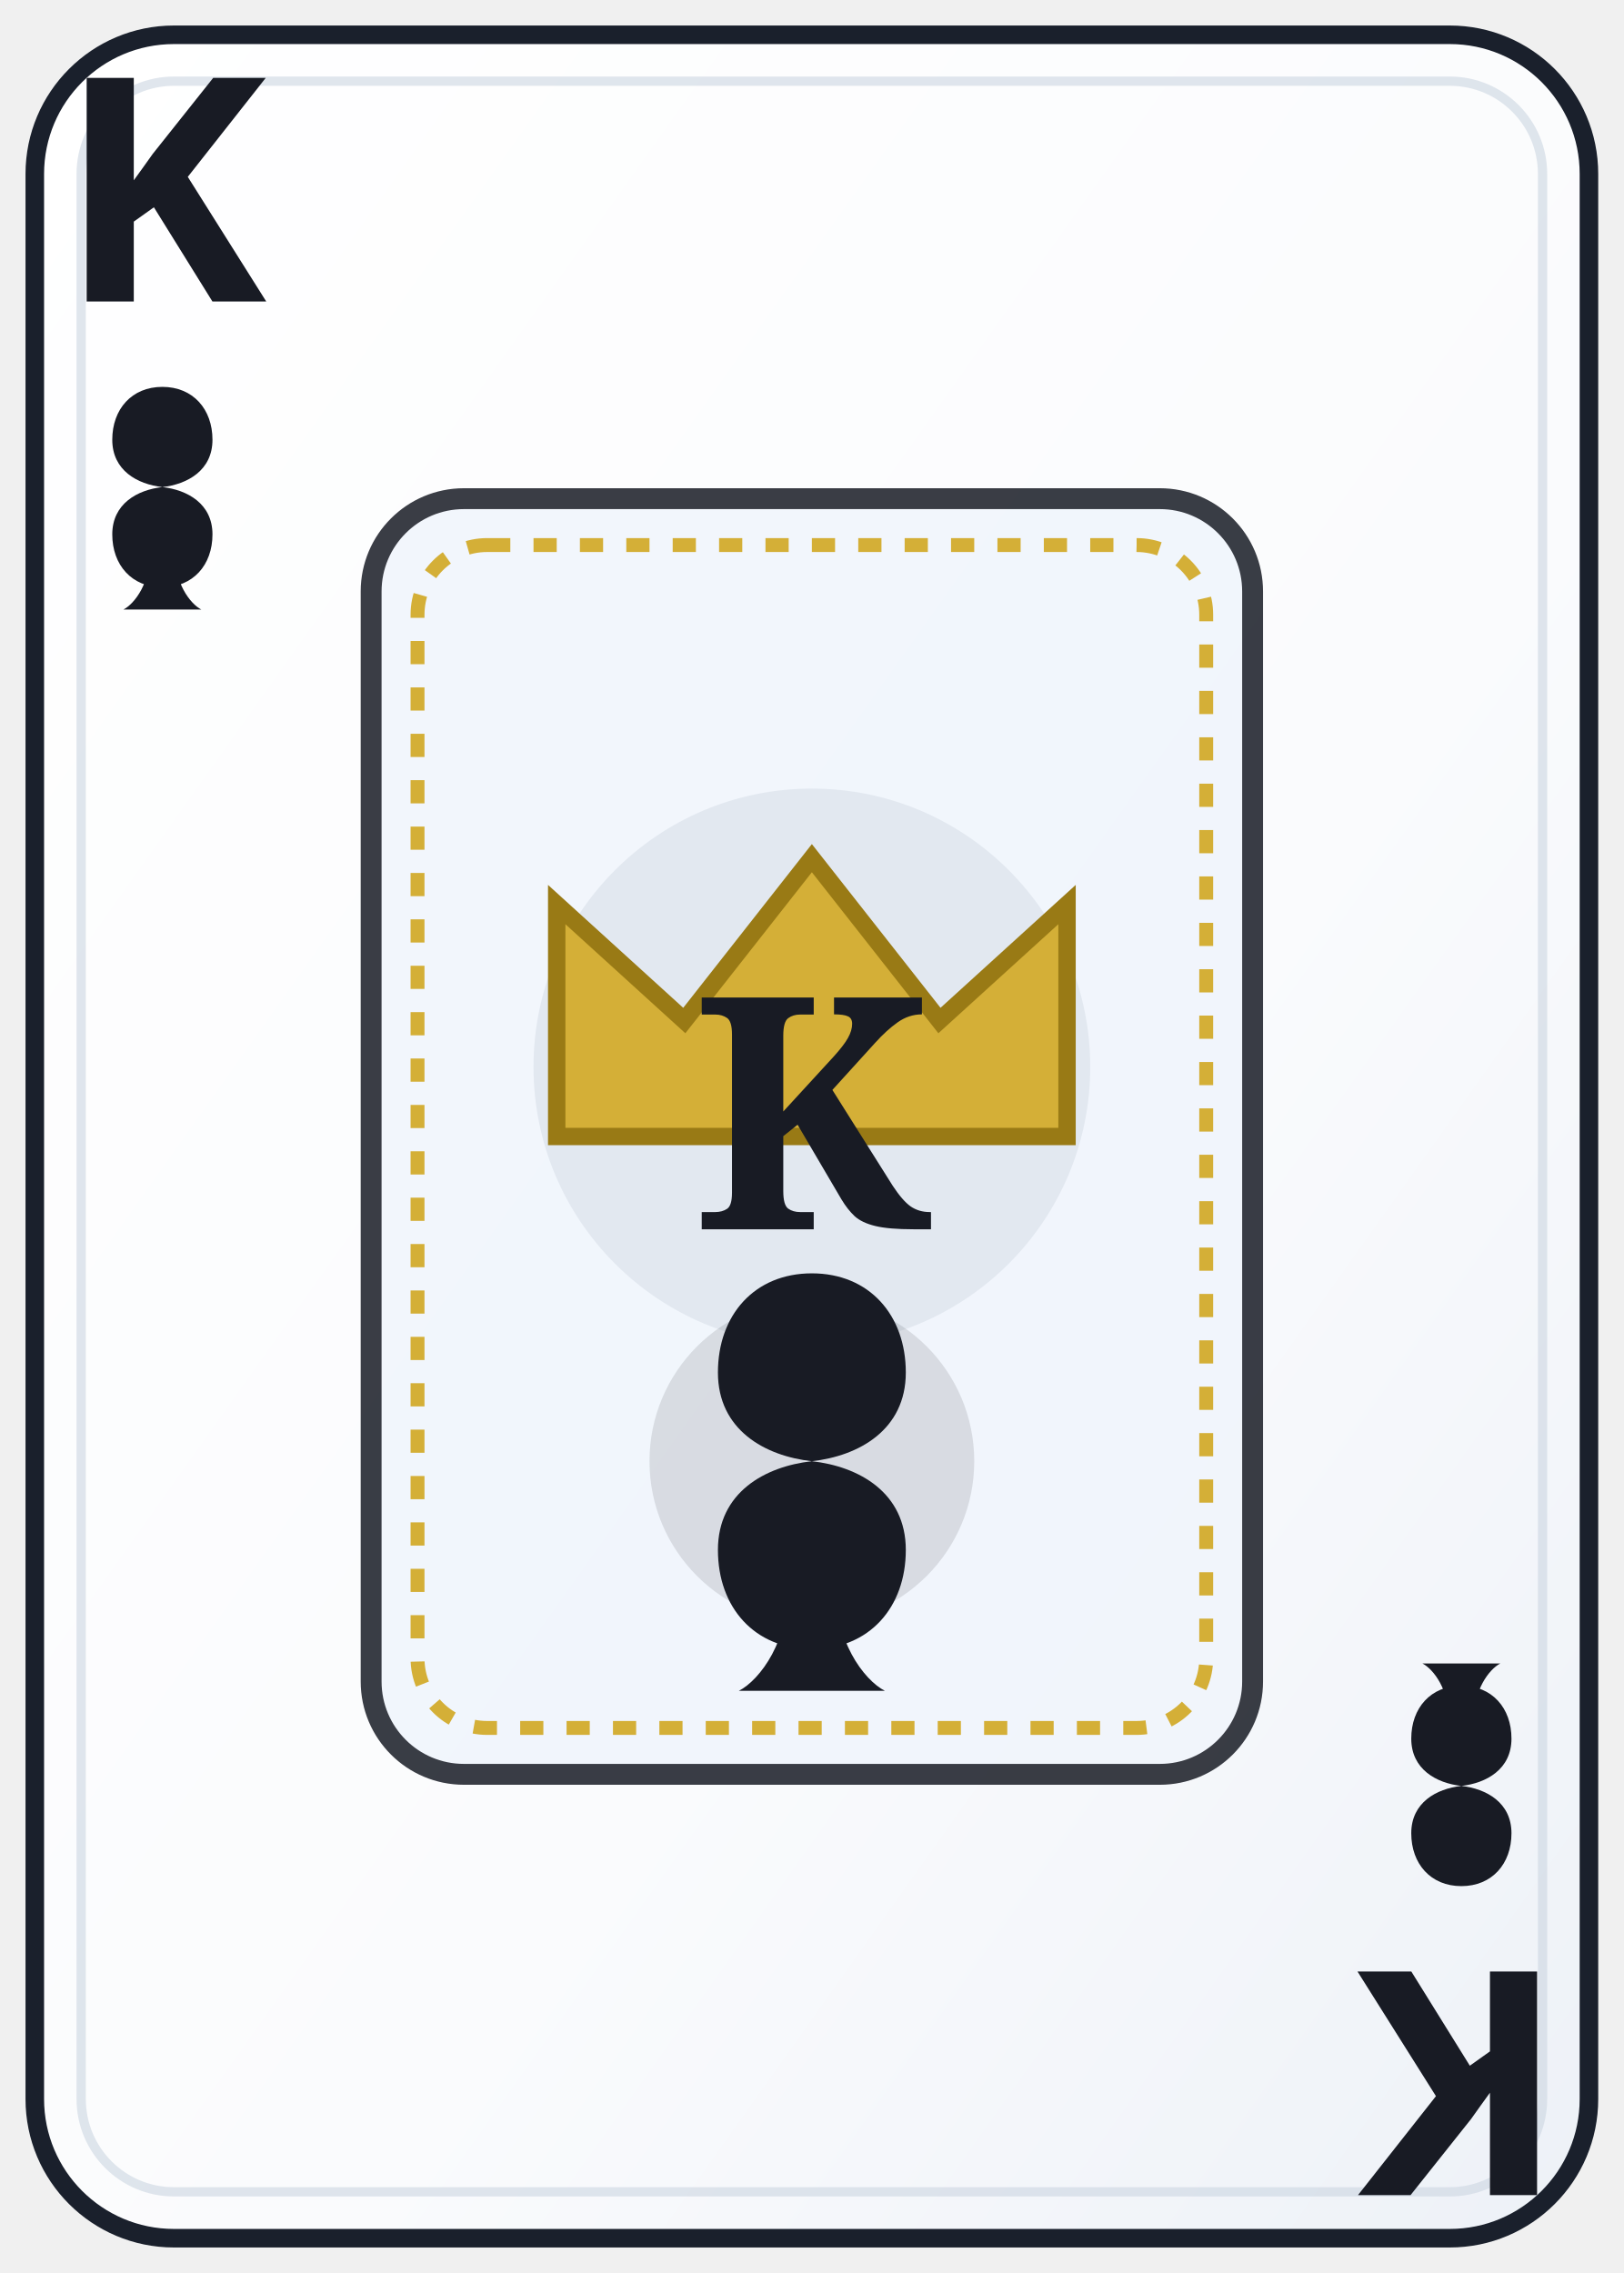
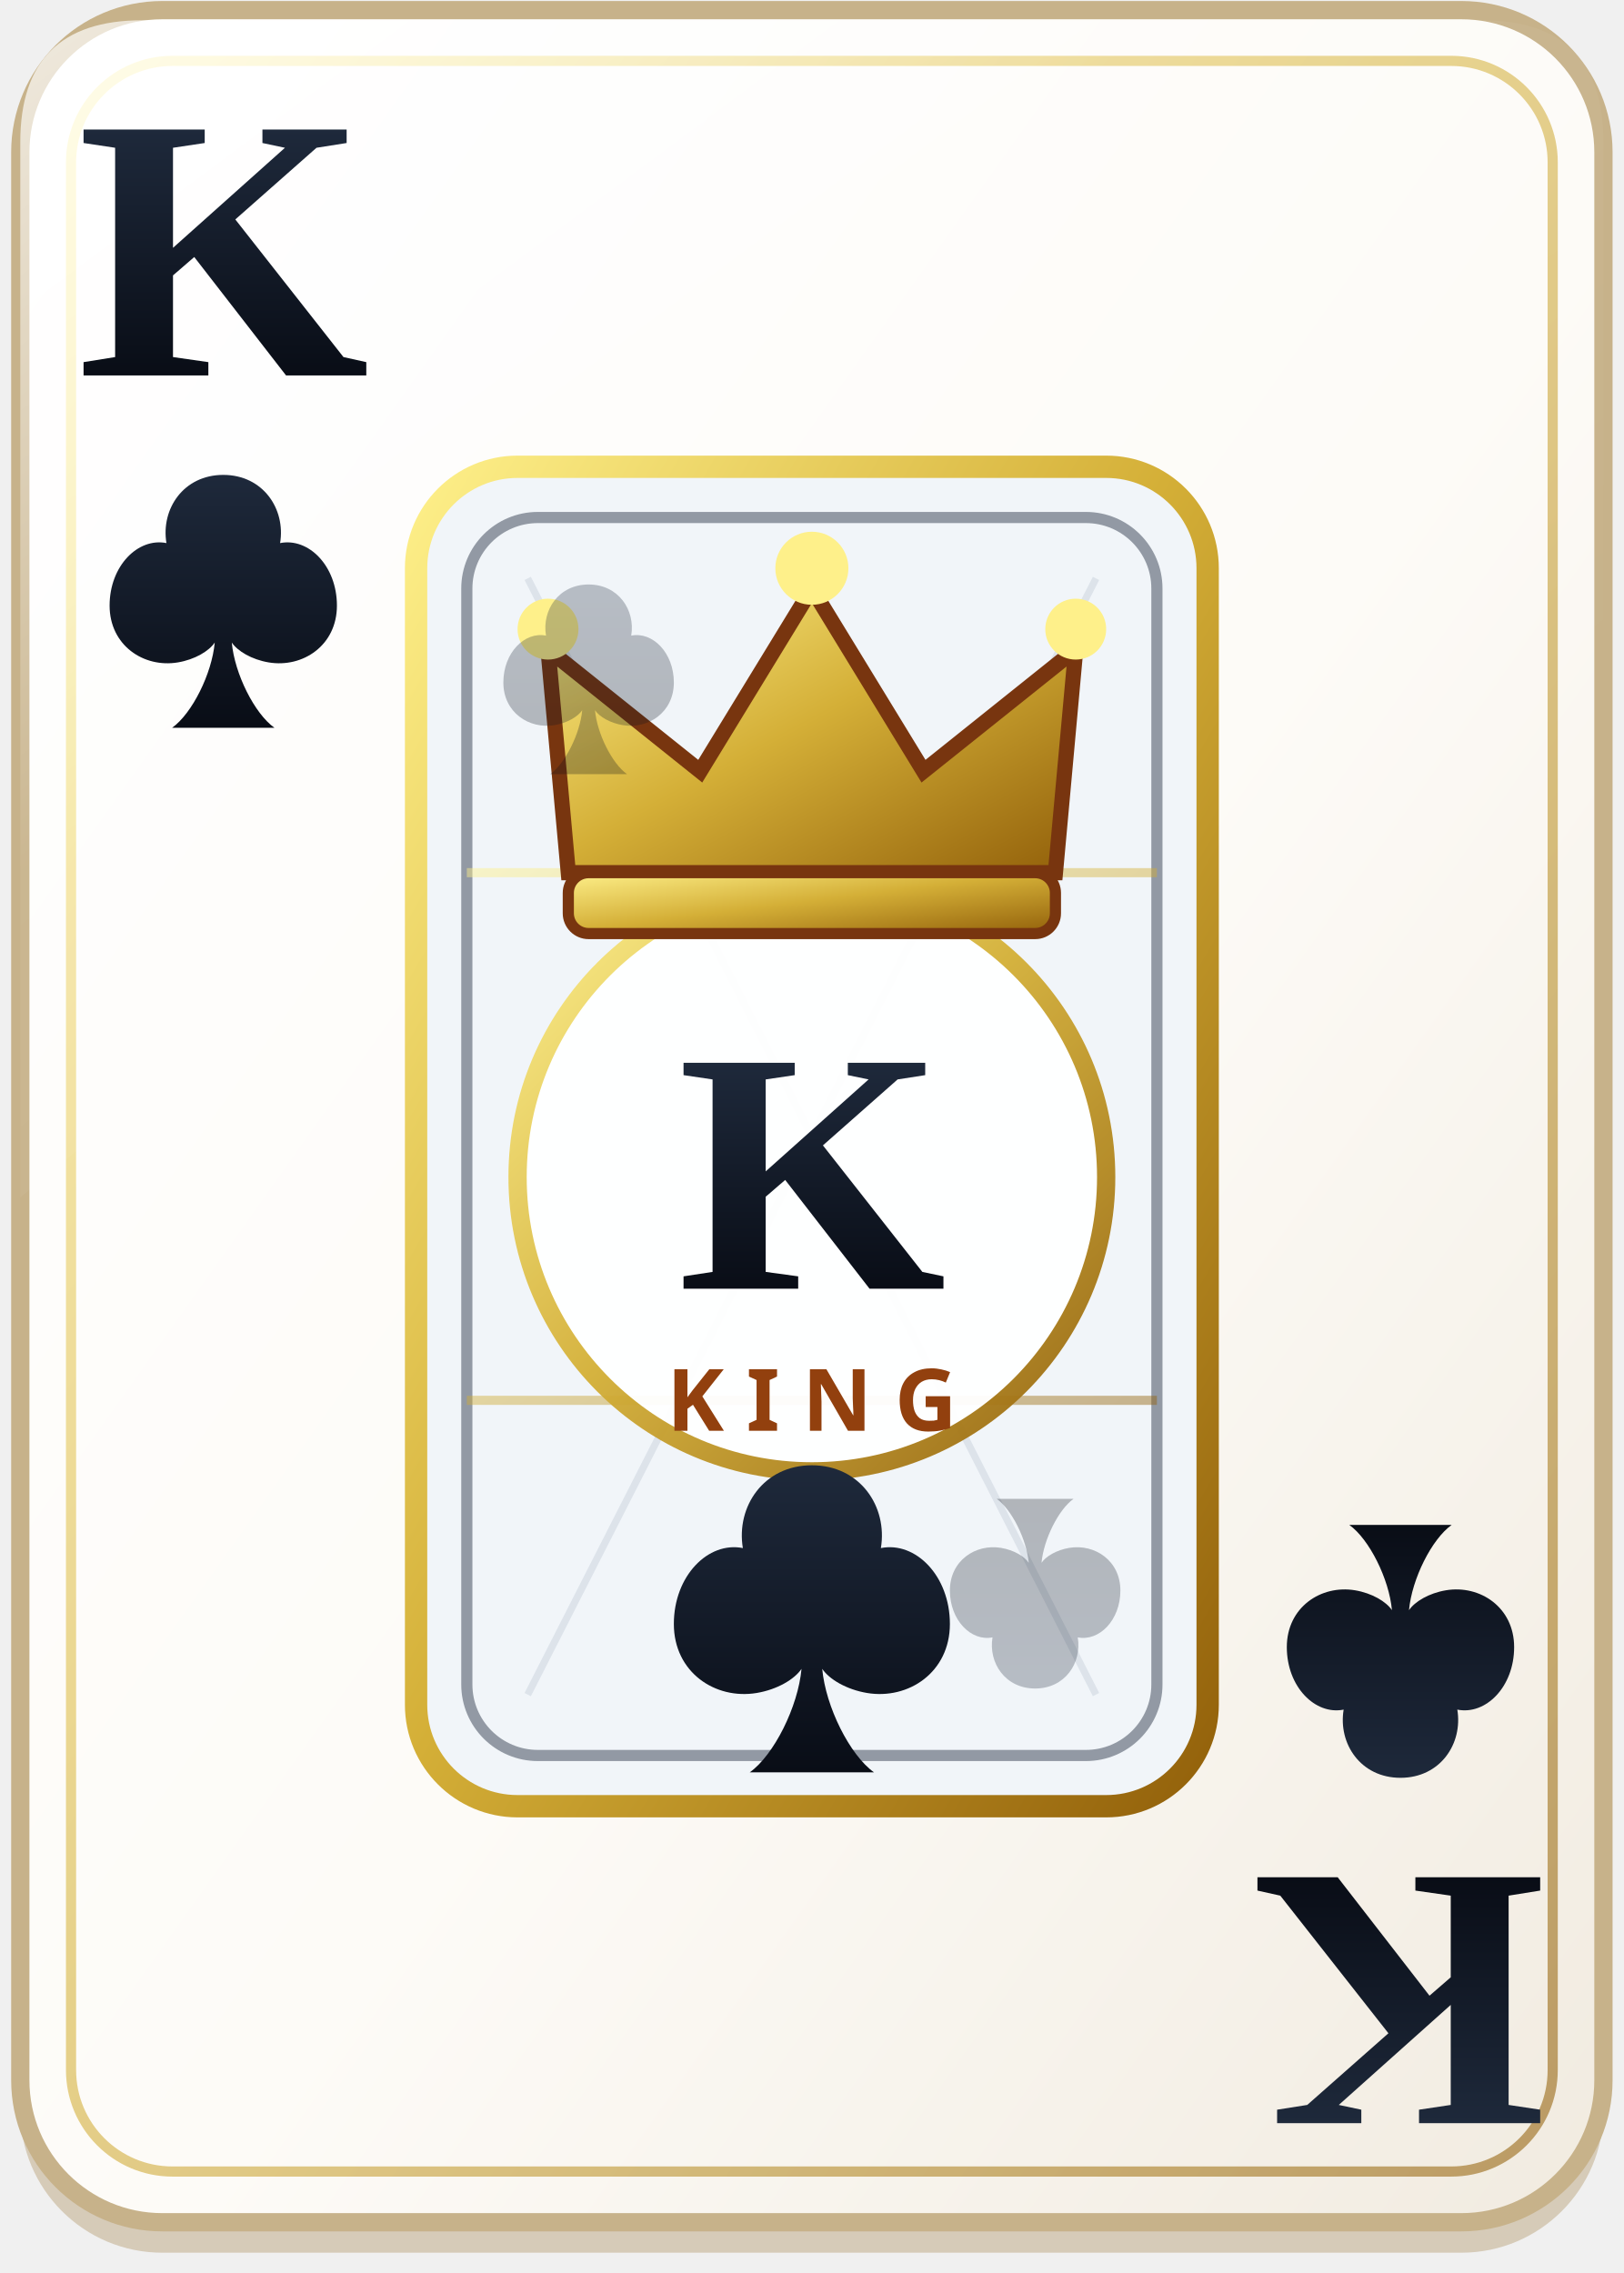
- <svg xmlns="http://www.w3.org/2000/svg" viewBox="0 0 140 196" width="140" height="196">
+ <svg xmlns="http://www.w3.org/2000/svg" viewBox="0 0 160 224" width="160" height="224">
  <defs>
-     <linearGradient id="cardBg" x1="0%" y1="0%" x2="100%" y2="100%">
+     <linearGradient id="cardFace" x1="0%" y1="0%" x2="100%" y2="100%">
      <stop offset="0%" stop-color="#ffffff" />
-       <stop offset="60%" stop-color="#fafbfd" />
-       <stop offset="100%" stop-color="#edf1f7" />
+       <stop offset="55%" stop-color="#fdfbf7" />
+       <stop offset="100%" stop-color="#f1ebe0" />
    </linearGradient>
+     <linearGradient id="gloss" x1="0%" y1="0%" x2="80%" y2="80%">
+       <stop offset="0%" stop-color="#ffffff" stop-opacity="0.72" />
+       <stop offset="45%" stop-color="#ffffff" stop-opacity="0.06" />
+       <stop offset="100%" stop-color="#ffffff" stop-opacity="0" />
+     </linearGradient>
+     <linearGradient id="goldGrad" x1="0%" y1="0%" x2="100%" y2="100%">
+       <stop offset="0%" stop-color="#fef08a" />
+       <stop offset="48%" stop-color="#d4af37" />
+       <stop offset="100%" stop-color="#92600a" />
+     </linearGradient>
+     <linearGradient id="suitGrad" x1="0%" y1="0%" x2="0%" y2="100%">
+       <stop offset="0%" stop-color="#1e293b" />
+       <stop offset="100%" stop-color="#090d16" />
+     </linearGradient>
+     <radialGradient id="aceHalo" cx="50%" cy="50%" r="50%">
+       <stop offset="0%" stop-color="#e2e8f0" stop-opacity="0.85" />
+       <stop offset="100%" stop-color="#ffffff" stop-opacity="0" />
+     </radialGradient>
  </defs>
-   <rect x="3" y="3" width="134" height="190" rx="12" fill="url(#cardBg)" stroke="#1a202c" stroke-width="1.6" />
-   <rect x="7" y="7" width="126" height="182" rx="8" fill="none" stroke="#cbd5e1" stroke-width="0.8" opacity="0.6" />
-   <g transform="translate(14, 26)">
-     <text x="0" y="0" font-family="'Cinzel', 'Segoe UI', 'Helvetica Neue', serif" font-size="27" font-weight="800" text-anchor="middle" fill="#181b24">K</text>
-     <path d="M 0 -18 C -5.5 -18, -9 -14, -9 -8.5 C -9 -3, -4.5 -0.5, 0 0 C -4.5 0.5, -9 3, -9 8.5 C -9 14, -5.5 18, 0 18 C 5.5 18, 9 14, 9 8.5 C 9 3, 4.5 0.5, 0 0 C 4.5 -0.5, 9 -3, 9 -8.5 C 9 -14, 5.5 -18, 0 -18 Z M -2.5 12 C -2 17, -5 21, -7 22 L 7 22 C 5 21, 2 17, 2.5 12 Z" fill="#181b24" transform="translate(0, 16) scale(0.48)" />
+   <rect x="2" y="2" width="156" height="220" rx="14" fill="#d6cbb8" />
+   <rect x="2" y="1" width="156" height="218" rx="14" fill="url(#cardFace)" stroke="#c7b28a" stroke-width="1.8" />
+   <rect x="7" y="6" width="146" height="208" rx="10" fill="none" stroke="url(#goldGrad)" stroke-width="1" opacity="0.58" />
+   <path d="M 14 2 L 146 2 Q 158 2 158 14 L 158 76 Q 75 56 2 118 L 2 14 Q 2 2 14 2 Z" fill="url(#gloss)" />
+   <g transform="translate(22, 37)">
+     <text x="0" y="0" font-family="'Georgia', 'Times New Roman', 'Segoe UI', serif" font-size="37" font-weight="900" letter-spacing="0" text-anchor="middle" fill="url(#suitGrad)">K</text>
+     <path d="M 0 -20 C -7 -20, -11 -14, -10 -8 C -15 -9, -20 -4, -20 3 C -20 10, -14 14, -8 13 C -5 12.5, -2.5 11, -1.5 9.5 C -2 15, -5.5 22, -9 24.5 L 9 24.5 C 5.5 22, 2 15, 1.5 9.5 C 2.5 11, 5 12.5, 8 13 C 14 14, 20 10, 20 3 C 20 -4, 15 -9, 10 -8 C 11 -14, 7 -20, 0 -20 Z" fill="url(#suitGrad)" transform="translate(0, 21) scale(0.56)" />
  </g>
-   <g transform="translate(70, 98)">
-     <rect x="-38" y="-55" width="76" height="110" rx="8" fill="#f0f4fc" stroke="#181b24" stroke-width="1.8" opacity="0.85" />
-     <rect x="-34" y="-51" width="68" height="102" rx="6" fill="none" stroke="#d4af37" stroke-width="1.2" stroke-dasharray="2,2" />
-     <circle cx="0" cy="-6" r="24" fill="#e2e8f0" />
-     <path d="M-22,-20 L-22,0 L22,0 L22,-20 L11,-10 L0,-24 L-11,-10 Z" fill="#d4af37" stroke="#997a15" stroke-width="1.5" />
-     <text x="0" y="8" font-family="'Cinzel', 'Trajan Pro', 'Georgia', serif" font-size="28" font-weight="900" text-anchor="middle" fill="#181b24">K</text>
-     <circle cx="0" cy="28" r="14" fill="#181b24" opacity="0.12" />
-     <path d="M 0 -18 C -5.5 -18, -9 -14, -9 -8.5 C -9 -3, -4.5 -0.5, 0 0 C -4.5 0.5, -9 3, -9 8.5 C -9 14, -5.5 18, 0 18 C 5.5 18, 9 14, 9 8.5 C 9 3, 4.5 0.5, 0 0 C 4.5 -0.5, 9 -3, 9 -8.5 C 9 -14, 5.5 -18, 0 -18 Z M -2.5 12 C -2 17, -5 21, -7 22 L 7 22 C 5 21, 2 17, 2.5 12 Z" fill="#181b24" transform="translate(0, 28) scale(0.9)" />
+   <g transform="translate(80, 112)">
+     <rect x="-39" y="-66" width="78" height="132" rx="10" fill="#f1f5f9" stroke="url(#goldGrad)" stroke-width="2.2" />
+     <rect x="-34" y="-61" width="68" height="122" rx="7" fill="none" stroke="#1e293b" stroke-width="1.1" opacity="0.45" />
+     <path d="M-34,-26 L34,-26 M-34,26 L34,26" stroke="url(#goldGrad)" stroke-width="0.9" opacity="0.45" />
+     <path d="M-28,-55 L28,55 M28,-55 L-28,55" stroke="#94a3b8" stroke-width="0.7" opacity="0.22" />
+     <circle cx="0" cy="4" r="29" fill="#ffffff" stroke="url(#goldGrad)" stroke-width="1.8" opacity="0.95" />
+     <g transform="translate(0, -16)">
+       <path d="M-24,-10 L-26,-32 L-11,-20 L0,-38 L11,-20 L26,-32 L24,-10 Z" fill="url(#goldGrad)" stroke="#78350f" stroke-width="1.5" />
+       <circle cx="-26" cy="-34" r="3" fill="#fef08a" />
+       <circle cx="0" cy="-40" r="3.6" fill="#fef08a" />
+       <circle cx="26" cy="-34" r="3" fill="#fef08a" />
+       <rect x="-24" y="-10" width="48" height="6" rx="2" fill="url(#goldGrad)" stroke="#78350f" stroke-width="1.1" />
+     </g>
+     <text x="0" y="15" font-family="'Georgia', 'Times New Roman', serif" font-size="34" font-weight="900" text-anchor="middle" fill="url(#suitGrad)">K</text>
+     <text x="0" y="29" font-family="'Segoe UI', sans-serif" font-size="8.5" font-weight="800" letter-spacing="2.2" text-anchor="middle" fill="#92400e">KING</text>
+     <path d="M 0 -20 C -7 -20, -11 -14, -10 -8 C -15 -9, -20 -4, -20 3 C -20 10, -14 14, -8 13 C -5 12.5, -2.5 11, -1.5 9.5 C -2 15, -5.5 22, -9 24.5 L 9 24.5 C 5.5 22, 2 15, 1.5 9.5 C 2.5 11, 5 12.5, 8 13 C 14 14, 20 10, 20 3 C 20 -4, 15 -9, 10 -8 C 11 -14, 7 -20, 0 -20 Z" fill="url(#suitGrad)" transform="translate(0, 46) scale(0.68)" />
+     <path d="M 0 -20 C -7 -20, -11 -14, -10 -8 C -15 -9, -20 -4, -20 3 C -20 10, -14 14, -8 13 C -5 12.5, -2.5 11, -1.5 9.5 C -2 15, -5.5 22, -9 24.5 L 9 24.5 C 5.5 22, 2 15, 1.5 9.5 C 2.5 11, 5 12.5, 8 13 C 14 14, 20 10, 20 3 C 20 -4, 15 -9, 10 -8 C 11 -14, 7 -20, 0 -20 Z" fill="url(#suitGrad)" opacity="0.28" transform="translate(-22, -46) scale(0.42)" />
+     <path d="M 0 -20 C -7 -20, -11 -14, -10 -8 C -15 -9, -20 -4, -20 3 C -20 10, -14 14, -8 13 C -5 12.5, -2.5 11, -1.5 9.5 C -2 15, -5.5 22, -9 24.5 L 9 24.5 C 5.5 22, 2 15, 1.5 9.5 C 2.5 11, 5 12.5, 8 13 C 14 14, 20 10, 20 3 C 20 -4, 15 -9, 10 -8 C 11 -14, 7 -20, 0 -20 Z" fill="url(#suitGrad)" opacity="0.28" transform="translate(22, 46) rotate(180) scale(0.42)" />
  </g>
-   <g transform="translate(126, 170) rotate(180)">
-     <text x="0" y="0" font-family="'Cinzel', 'Segoe UI', 'Helvetica Neue', serif" font-size="27" font-weight="800" text-anchor="middle" fill="#181b24">K</text>
-     <path d="M 0 -18 C -5.5 -18, -9 -14, -9 -8.5 C -9 -3, -4.5 -0.5, 0 0 C -4.5 0.5, -9 3, -9 8.5 C -9 14, -5.5 18, 0 18 C 5.5 18, 9 14, 9 8.5 C 9 3, 4.5 0.5, 0 0 C 4.5 -0.5, 9 -3, 9 -8.5 C 9 -14, 5.5 -18, 0 -18 Z M -2.5 12 C -2 17, -5 21, -7 22 L 7 22 C 5 21, 2 17, 2.5 12 Z" fill="#181b24" transform="translate(0, 16) scale(0.48)" />
+   <g transform="translate(138, 185) rotate(180)">
+     <text x="0" y="0" font-family="'Georgia', 'Times New Roman', 'Segoe UI', serif" font-size="37" font-weight="900" letter-spacing="0" text-anchor="middle" fill="url(#suitGrad)">K</text>
+     <path d="M 0 -20 C -7 -20, -11 -14, -10 -8 C -15 -9, -20 -4, -20 3 C -20 10, -14 14, -8 13 C -5 12.5, -2.5 11, -1.5 9.5 C -2 15, -5.5 22, -9 24.5 L 9 24.5 C 5.5 22, 2 15, 1.5 9.5 C 2.5 11, 5 12.5, 8 13 C 14 14, 20 10, 20 3 C 20 -4, 15 -9, 10 -8 C 11 -14, 7 -20, 0 -20 Z" fill="url(#suitGrad)" transform="translate(0, 21) scale(0.56)" />
  </g>
</svg>
